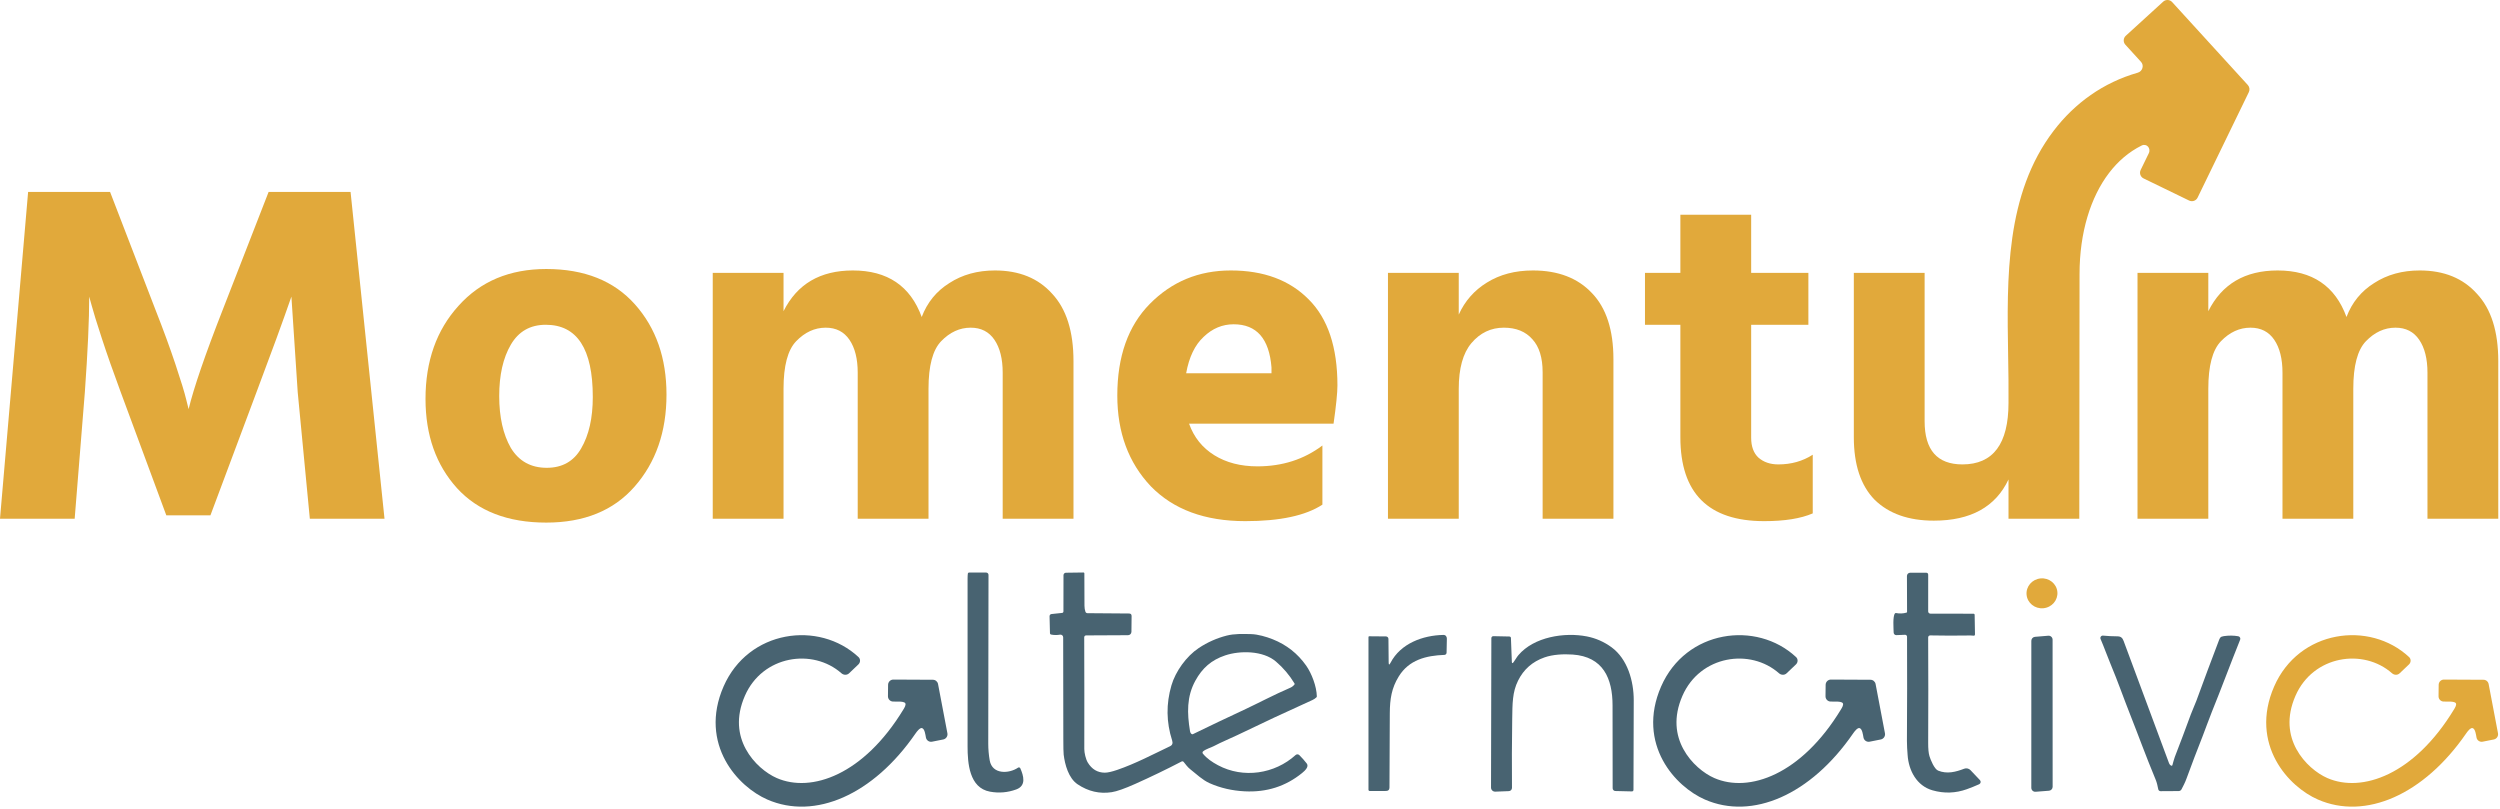
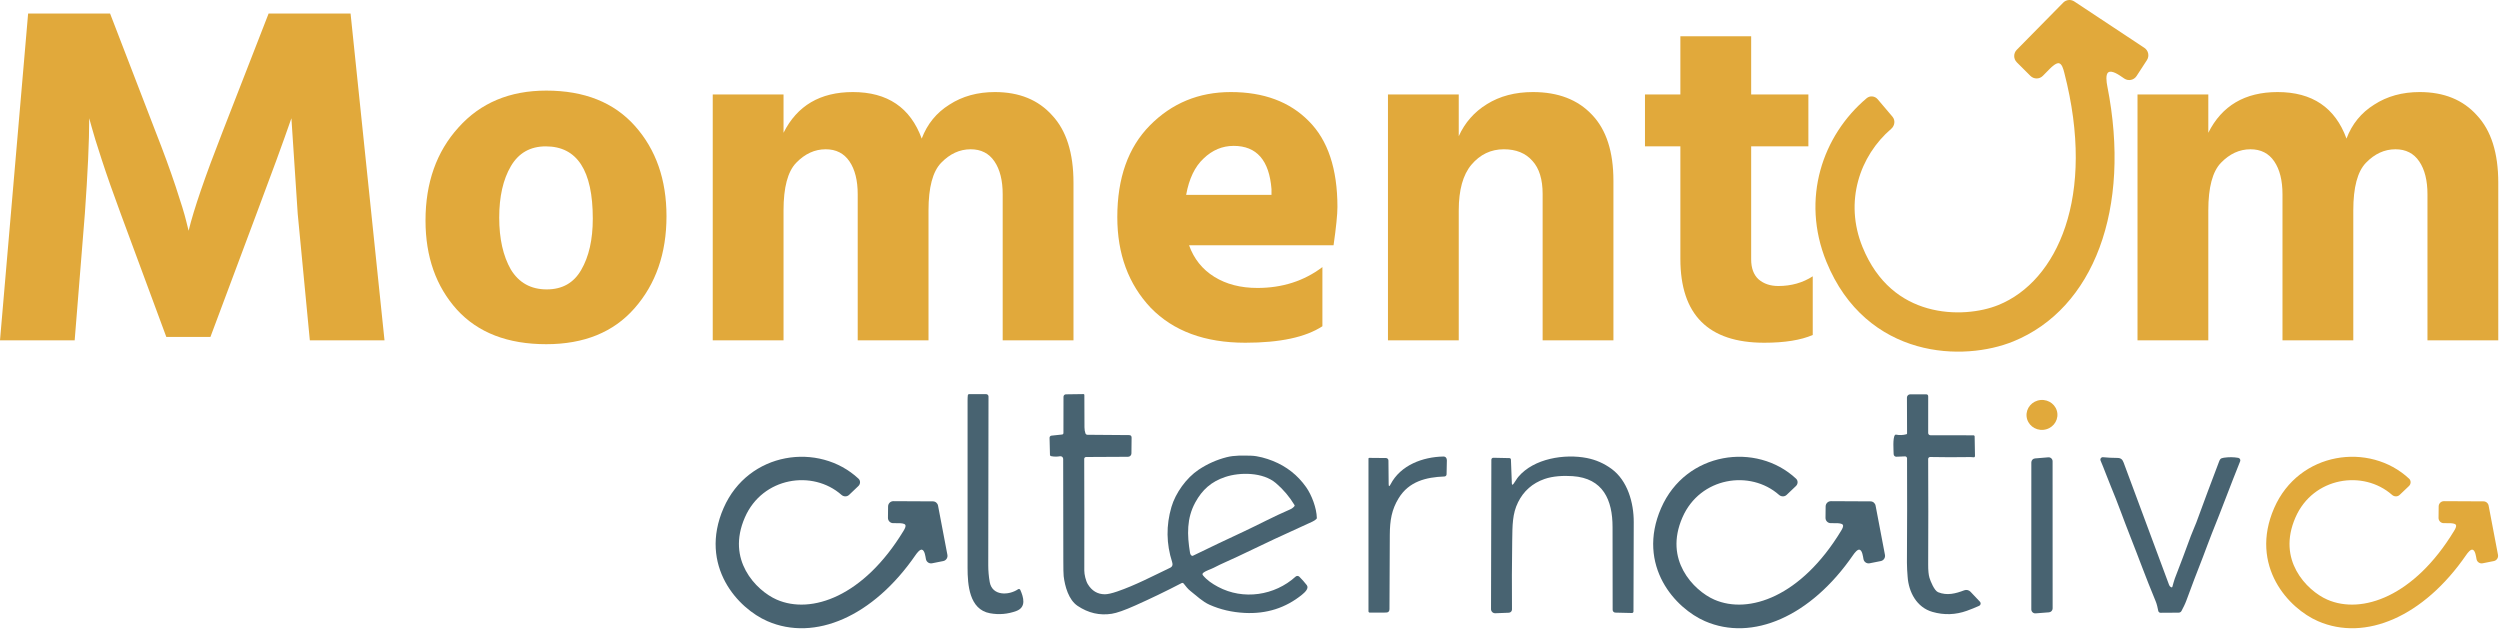
- <svg xmlns="http://www.w3.org/2000/svg" width="1185" height="383" viewBox="0 0 1185 383" fill="none">
-   <path d="M469.267 375.25C459.36 373.46 458.643 361.586 458.631 353.788C458.584 327.274 458.584 300.76 458.631 274.246C458.635 273.247 458.678 272.449 458.761 271.852C458.777 271.725 458.84 271.608 458.937 271.523C459.034 271.438 459.159 271.39 459.289 271.39H467.43C467.577 271.389 467.722 271.418 467.858 271.474C467.994 271.53 468.118 271.612 468.222 271.716C468.326 271.82 468.408 271.944 468.465 272.08C468.521 272.216 468.55 272.362 468.55 272.51C468.495 299.273 468.455 325.923 468.432 352.461C468.432 355.143 468.663 357.803 469.125 360.442C470.304 367.144 478.22 366.824 482.563 363.867C482.65 363.808 482.749 363.769 482.853 363.753C482.956 363.736 483.063 363.743 483.164 363.773C483.265 363.802 483.359 363.853 483.438 363.923C483.518 363.992 483.581 364.078 483.624 364.175C485.171 367.695 486.575 372.399 481.698 374.189C477.673 375.666 473.529 376.02 469.267 375.25Z" fill="#486371" />
-   <path d="M570.276 356.134C570.196 356.2 570.13 356.281 570.082 356.372C570.033 356.463 570.003 356.562 569.993 356.665C569.983 356.767 569.994 356.871 570.024 356.969C570.054 357.067 570.104 357.158 570.17 357.236C572.113 359.589 574.543 361.218 577.321 362.711C589.32 369.134 604.199 366.871 614.112 357.888C614.357 357.666 614.677 357.547 615.006 357.553C615.336 357.56 615.65 357.692 615.884 357.924C617.124 359.156 618.293 360.476 619.391 361.882C620.571 363.399 618.609 365.265 617.163 366.438C609.409 372.735 600.351 375.619 589.99 375.089C584.005 374.785 578.463 373.501 573.363 371.238C569.986 369.739 567.213 367.007 564.227 364.661C562.929 363.648 562.064 362.397 561.051 361.159C560.937 361.017 560.777 360.92 560.599 360.883C560.421 360.846 560.235 360.873 560.073 360.957C552.86 364.71 545.534 368.248 538.096 371.57C533.071 373.813 529.36 375.121 526.962 375.492C521.214 376.385 515.816 375.135 510.768 371.742C506.502 368.874 504.748 362.433 504.179 357.657C504.069 356.721 504.013 354.143 504.013 349.924C504.021 333.938 503.999 317.991 503.948 302.083C503.947 301.897 503.906 301.713 503.827 301.545C503.747 301.376 503.632 301.227 503.489 301.107C503.346 300.987 503.178 300.9 502.997 300.852C502.816 300.804 502.627 300.795 502.443 300.827C501.029 301.08 499.623 301.064 498.224 300.78C498.074 300.748 497.939 300.667 497.842 300.549C497.744 300.432 497.689 300.286 497.685 300.134L497.489 292.081C497.484 291.83 497.573 291.585 497.739 291.395C497.906 291.205 498.138 291.084 498.39 291.056L503.45 290.523C503.618 290.505 503.774 290.426 503.887 290.299C504.001 290.172 504.065 290.007 504.067 289.836L504.096 272.634C504.098 272.329 504.219 272.036 504.434 271.819C504.649 271.602 504.94 271.478 505.246 271.473L513.553 271.36C513.609 271.36 513.665 271.37 513.717 271.391C513.769 271.411 513.816 271.442 513.856 271.481C513.897 271.52 513.929 271.567 513.951 271.618C513.973 271.67 513.985 271.725 513.986 271.781C513.989 276.881 514.007 281.998 514.039 287.134C514.047 288.208 514.201 289.158 514.501 289.984C514.57 290.177 514.697 290.344 514.865 290.463C515.032 290.582 515.232 290.646 515.437 290.647L535.18 290.801C535.986 290.809 536.385 291.214 536.377 292.016L536.3 299.482C536.296 299.907 536.124 300.313 535.822 300.612C535.521 300.912 535.114 301.08 534.689 301.082L514.791 301.183C514.677 301.183 514.563 301.205 514.457 301.249C514.351 301.294 514.254 301.358 514.173 301.44C514.092 301.521 514.028 301.618 513.985 301.724C513.942 301.831 513.92 301.945 513.92 302.06C513.98 319.816 513.991 337.473 513.956 355.032C513.956 356.857 514.649 359.849 515.597 361.426C517.529 364.621 520.219 366.229 523.668 366.249C525.003 366.253 526.962 365.814 529.545 364.933C538.191 361.971 546.368 357.633 554.616 353.705C555.771 353.154 555.984 352.206 555.593 350.985C552.808 342.326 552.698 333.622 555.261 324.872C557.187 318.301 562.301 311.09 568.22 307.161C572.321 304.44 576.731 302.476 581.451 301.272C585.119 300.335 589.131 300.478 593 300.566C596.229 300.643 600.247 301.817 603.274 303.019C609.812 305.623 615.09 309.774 619.107 315.475C621.75 319.225 624.072 325.382 624.179 330.057C624.181 330.15 624.163 330.242 624.128 330.328C624.092 330.414 624.039 330.491 623.972 330.555C623.411 331.08 622.783 331.501 622.087 331.817C610.118 337.213 598.224 342.769 586.405 348.485C583.306 349.99 578.957 351.744 575.342 353.663C573.938 354.41 571.728 354.967 570.276 356.134ZM604.762 313.549C598.635 308.329 587.738 308.317 580.752 310.651C574.175 312.85 569.879 316.666 566.579 322.692C562.461 330.217 562.662 338.074 564.061 346.535C564.175 347.23 564.448 347.704 564.878 347.957C565.068 348.072 565.261 348.08 565.459 347.981C573.427 344.098 581.43 340.286 589.468 336.545C595.915 333.541 604.033 329.233 611.546 326.01C612.34 325.67 613.014 325.159 613.567 324.475C613.693 324.317 613.705 324.149 613.602 323.971C611.212 320.005 608.266 316.531 604.762 313.549Z" fill="#486371" />
-   <path d="M912.945 271.467C913.628 271.467 913.968 271.807 913.964 272.486L913.958 289.812C913.958 290.091 914.069 290.36 914.267 290.557C914.465 290.755 914.733 290.866 915.013 290.866L935.443 290.902C935.585 290.903 935.72 290.96 935.821 291.059C935.921 291.159 935.979 291.294 935.982 291.435L936.142 300.619C936.15 301.161 935.887 301.392 935.354 301.313C934.86 301.238 934.248 301.206 933.517 301.218C927.201 301.321 920.995 301.309 914.9 301.182C914.776 301.18 914.652 301.203 914.537 301.249C914.422 301.295 914.317 301.363 914.228 301.451C914.14 301.538 914.07 301.642 914.023 301.757C913.975 301.871 913.951 301.994 913.952 302.119C914.039 318.816 914.041 335.478 913.958 352.105C913.942 354.913 914.141 357.007 914.556 358.386C915.042 360.021 916.843 364.542 918.674 365.277C922.923 366.989 926.982 365.923 931.041 364.37C931.548 364.178 932.101 364.139 932.63 364.261C933.159 364.382 933.641 364.657 934.015 365.052L938.501 369.786C938.634 369.927 938.732 370.098 938.785 370.284C938.839 370.47 938.848 370.667 938.81 370.857C938.772 371.047 938.69 371.226 938.569 371.378C938.448 371.529 938.292 371.65 938.115 371.729C936.219 372.579 934.276 373.363 932.285 374.082C926.928 376.006 921.499 376.181 915.996 374.609C908.518 372.476 904.708 365.241 904.211 357.894C904.057 355.69 903.867 353.444 903.885 351.234C903.991 334.738 904.009 318.259 903.938 301.799C903.937 301.675 903.912 301.553 903.863 301.439C903.814 301.326 903.742 301.223 903.652 301.138C903.563 301.053 903.457 300.986 903.341 300.943C903.225 300.9 903.102 300.881 902.978 300.886L898.878 301.052C898.713 301.059 898.548 301.033 898.394 300.976C898.239 300.918 898.098 300.83 897.978 300.717C897.858 300.603 897.762 300.467 897.696 300.316C897.63 300.165 897.594 300.002 897.592 299.837C897.562 297.935 897.077 292.188 898.202 290.772C898.337 290.606 898.51 290.542 898.724 290.582C900.387 290.902 902.03 290.841 903.654 290.398C903.855 290.343 903.954 290.211 903.95 290.001L903.891 273.013C903.891 272.605 904.052 272.213 904.34 271.924C904.628 271.635 905.018 271.473 905.425 271.473L912.945 271.467Z" fill="#486371" />
-   <path d="M968.552 288.306C972.583 287.932 975.557 284.464 975.195 280.561C974.832 276.657 971.271 273.796 967.241 274.17C963.21 274.544 960.236 278.011 960.598 281.915C960.96 285.819 964.521 288.68 968.552 288.306Z" fill="#E1A93B" />
-   <path d="M659.097 314.189C663.861 304.998 674.438 301.129 684.191 300.957C685.21 300.94 685.838 301.722 685.814 302.753C685.767 304.921 685.722 307.132 685.678 309.383C685.674 309.654 685.566 309.912 685.376 310.105C685.186 310.298 684.93 310.411 684.659 310.42C676.008 310.734 667.867 312.731 662.99 320.665C659.648 326.104 658.807 331.194 658.765 338.091C658.694 349.835 658.643 361.564 658.611 373.276C658.611 374.366 658.066 374.913 656.976 374.917L649.273 374.941C649.109 374.941 648.953 374.877 648.837 374.762C648.722 374.648 648.657 374.493 648.657 374.331V301.965C648.657 301.716 648.781 301.593 649.03 301.597L656.952 301.668C657.261 301.671 657.556 301.795 657.774 302.014C657.992 302.232 658.116 302.527 658.119 302.836L658.226 313.975C658.238 315.216 658.528 315.287 659.097 314.189Z" fill="#486371" />
-   <path d="M717.42 313.887C718.208 312.862 718.89 311.516 719.713 310.551C727.114 301.84 741.619 299.607 752.166 301.663C756.433 302.5 760.337 304.216 763.881 306.812C771.453 312.37 774.416 322.828 774.392 332.018C774.353 346.196 774.311 360.325 774.268 374.408C774.268 374.504 774.249 374.6 774.211 374.689C774.174 374.778 774.119 374.858 774.05 374.926C773.981 374.993 773.899 375.046 773.809 375.081C773.72 375.116 773.624 375.133 773.527 375.131L765.676 374.941C765.335 374.934 765.01 374.793 764.771 374.55C764.532 374.306 764.398 373.979 764.396 373.638C764.353 360.404 764.337 347.321 764.349 334.388C764.361 321.601 759.899 311.232 745.394 310.254C741.086 309.964 736.109 310.201 732.08 311.611C726.375 313.614 722.202 317.288 719.559 322.632C716.851 328.101 716.899 333.428 716.786 340.965C716.624 351.832 716.589 362.658 716.68 373.442C716.683 373.843 716.529 374.229 716.252 374.519C715.974 374.809 715.594 374.979 715.192 374.995L708.757 375.243C708.496 375.253 708.235 375.21 707.99 375.116C707.746 375.023 707.523 374.881 707.335 374.7C707.147 374.518 706.997 374.301 706.895 374.06C706.794 373.82 706.742 373.561 706.743 373.3L706.903 302.463C706.903 302.34 706.927 302.22 706.974 302.107C707.022 301.994 707.091 301.892 707.178 301.807C707.265 301.721 707.369 301.654 707.482 301.609C707.596 301.564 707.717 301.542 707.839 301.544L715.477 301.704C715.661 301.709 715.837 301.783 715.968 301.913C716.099 302.043 716.176 302.219 716.182 302.403L716.608 313.632C716.64 314.469 716.911 314.554 717.42 313.887Z" fill="#486371" />
-   <path d="M1029.72 362.652C1030.13 361.354 1030.38 360.015 1030.85 358.824C1033.46 352.105 1036 345.356 1038.47 338.577C1039.26 336.403 1040.35 334.181 1041.08 332.178C1044.54 322.693 1048.08 313.235 1051.67 303.801C1052.23 302.338 1052.35 301.781 1054.08 301.526C1056.45 301.178 1058.73 301.196 1060.92 301.579C1061.1 301.61 1061.27 301.681 1061.41 301.785C1061.56 301.889 1061.68 302.024 1061.77 302.181C1061.85 302.338 1061.91 302.512 1061.92 302.691C1061.93 302.87 1061.9 303.049 1061.83 303.215C1057.25 314.562 1053.04 326.051 1048.43 337.398C1046.89 341.167 1045.48 345.338 1044.11 348.787C1041.43 355.573 1038.84 362.391 1036.33 369.241C1035.69 370.989 1034.86 372.565 1034.04 374.135C1033.91 374.384 1033.72 374.592 1033.48 374.739C1033.24 374.885 1032.96 374.963 1032.68 374.965L1024.11 375.018C1023.85 375.019 1023.61 374.932 1023.41 374.771C1023.21 374.61 1023.07 374.386 1023.02 374.135C1022.7 372.577 1022.4 371.042 1021.78 369.549C1016.83 357.627 1013.72 348.852 1009.83 339.051C1006.58 330.874 1003.85 322.958 1000.52 315.036C998.921 311.25 997.416 306.936 995.668 302.871C995.59 302.689 995.561 302.489 995.583 302.292C995.606 302.095 995.679 301.907 995.797 301.746C995.914 301.586 996.071 301.459 996.252 301.378C996.433 301.297 996.632 301.264 996.83 301.283C999.042 301.5 1001.32 301.613 1003.65 301.621C1005.3 301.627 1006.06 302.373 1006.59 303.807C1013.76 323.073 1020.92 342.342 1028.07 361.615C1028.31 362.275 1028.67 362.707 1029.15 362.913C1029.44 363.031 1029.63 362.944 1029.72 362.652Z" fill="#486371" />
-   <path d="M972.927 303.203L972.951 372.933C972.951 373.405 972.772 373.86 972.452 374.208C972.131 374.555 971.691 374.768 971.22 374.805L964.868 375.297C964.61 375.317 964.35 375.284 964.105 375.199C963.86 375.115 963.636 374.98 963.445 374.804C963.255 374.628 963.103 374.415 962.999 374.178C962.896 373.94 962.842 373.684 962.842 373.425L962.854 303.731C962.854 303.259 963.031 302.805 963.35 302.458C963.67 302.111 964.108 301.897 964.578 301.858L970.894 301.331C971.153 301.31 971.414 301.342 971.659 301.427C971.905 301.511 972.13 301.646 972.321 301.822C972.512 301.998 972.665 302.211 972.769 302.449C972.873 302.687 972.927 302.944 972.927 303.203Z" fill="#486371" />
-   <path d="M1155.93 324.6C1155.94 323.22 1157.07 322.107 1158.44 322.114L1177.19 322.209C1178.37 322.215 1179.38 323.058 1179.61 324.224L1184.05 347.574C1184.3 348.927 1183.42 350.242 1182.07 350.509L1176.77 351.561C1175.42 351.828 1174.12 350.947 1173.87 349.593C1173.64 348.387 1173.31 345.403 1171.97 345.112C1170.99 344.898 1169.63 346.664 1168.97 347.627C1148.87 376.828 1121.16 388.795 1098.7 378.984C1091.78 375.961 1083.72 369.548 1078.78 360.421C1073.7 351.056 1072.02 338.97 1077.95 325.383C1089.67 298.554 1123.14 293.962 1141.91 311.457C1142.91 312.392 1142.86 313.981 1141.86 314.933L1137.43 319.147C1136.43 320.099 1134.87 320.049 1133.84 319.14C1120.19 307.08 1096.41 310.68 1088.06 329.798C1083.58 340.048 1084.94 348.528 1088.48 355.062C1092.15 361.834 1098.25 366.651 1103.15 368.791C1119.55 375.955 1144.38 367.282 1163.21 336.238C1163.74 335.37 1164.54 334.042 1164.06 333.307C1163.64 332.666 1162.03 332.557 1161.14 332.553L1158.32 332.538C1156.95 332.532 1155.85 331.407 1155.87 330.027L1155.93 324.6Z" fill="#E1A93B" />
-   <path d="M865.352 324.6C865.367 323.22 866.492 322.107 867.864 322.114L886.616 322.209C887.798 322.215 888.807 323.058 889.029 324.224L893.47 347.574C893.728 348.927 892.844 350.242 891.496 350.509L886.196 351.561C884.848 351.828 883.547 350.947 883.289 349.593C883.06 348.387 882.736 345.403 881.397 345.112C880.418 344.898 879.052 346.664 878.389 347.627C858.298 376.828 830.583 388.795 808.123 378.984C801.203 375.961 793.142 369.548 788.199 360.421C783.128 351.056 781.439 338.97 787.374 325.383C799.094 298.554 832.559 293.962 851.332 311.457C852.336 312.392 852.282 313.981 851.283 314.933L846.857 319.147C845.858 320.099 844.291 320.049 843.263 319.14C829.618 307.08 805.833 310.68 797.482 329.798C793.005 340.048 794.368 348.528 797.906 355.062C801.573 361.834 807.678 366.651 812.576 368.791C828.976 375.955 853.8 367.282 872.636 336.238C873.163 335.37 873.967 334.042 873.485 333.307C873.064 332.666 871.45 332.557 870.568 332.553L867.748 332.538C866.376 332.532 865.276 331.407 865.291 330.027L865.352 324.6Z" fill="#486371" />
-   <path d="M420.951 324.6C420.967 323.22 422.092 322.107 423.464 322.114L442.216 322.209C443.397 322.215 444.406 323.058 444.628 324.224L449.07 347.574C449.327 348.927 448.443 350.242 447.096 350.509L441.795 351.561C440.448 351.828 439.146 350.947 438.889 349.593C438.659 348.387 438.336 345.403 436.996 345.112C436.018 344.898 434.652 346.664 433.989 347.627C413.897 376.828 386.182 388.795 363.723 378.984C356.803 375.961 348.741 369.548 343.799 360.421C338.727 351.056 337.039 338.97 342.974 325.383C354.694 298.554 388.159 293.962 406.932 311.457C407.935 312.392 407.882 313.981 406.882 314.933L402.457 319.147C401.458 320.099 399.89 320.049 398.863 319.14C385.217 307.08 361.433 310.68 353.081 329.798C348.604 340.048 349.968 348.528 353.506 355.062C357.173 361.834 363.277 366.651 368.176 368.791C384.576 375.955 409.399 367.282 428.236 336.238C428.763 335.37 429.567 334.042 429.085 333.307C428.663 332.666 427.049 332.557 426.168 332.553L423.347 332.538C421.975 332.532 420.875 331.407 420.891 330.027L420.951 324.6Z" fill="#486371" />
-   <path d="M0 245.871L13.33 90.967H52.171L73.775 147.045C77.452 156.391 80.593 164.972 83.198 172.786C85.803 180.6 87.488 186.116 88.254 189.333L89.403 193.93C91.855 183.817 97.217 168.189 105.491 147.045L127.325 90.967H166.166L182.254 245.871H146.86L141.115 185.886L138.127 140.61C134.143 152.101 128.627 167.193 121.579 185.886L99.746 244.262H78.831L57.227 185.886C53.703 176.386 50.715 167.883 48.264 160.375C45.812 152.867 44.204 147.658 43.438 144.747L42.288 140.61C42.288 151.488 41.599 166.58 40.22 185.886L35.394 245.871H0Z" fill="#E1A93B" />
-   <path d="M258.92 247.71C240.687 247.71 226.59 242.27 216.631 231.392C206.672 220.36 201.692 206.264 201.692 189.104C201.692 171.177 206.902 156.468 217.321 144.976C227.74 133.332 241.606 127.509 258.92 127.509C276.999 127.509 291.019 133.102 300.978 144.287C310.937 155.472 315.917 169.721 315.917 187.035C315.917 204.655 310.861 219.211 300.748 230.702C290.789 242.041 276.846 247.71 258.92 247.71ZM258.69 153.94C251.335 153.94 245.819 157.081 242.142 163.363C238.465 169.645 236.626 177.765 236.626 187.725C236.626 197.684 238.465 205.881 242.142 212.316C245.973 218.598 251.642 221.739 259.149 221.739C266.504 221.739 271.943 218.675 275.467 212.546C279.144 206.264 280.983 198.143 280.983 188.184C280.983 165.355 273.552 153.94 258.69 153.94Z" fill="#E1A93B" />
-   <path d="M371.394 129.348V147.505C377.829 134.634 388.784 128.199 404.259 128.199C420.654 128.199 431.532 135.553 436.895 150.263C439.499 143.368 443.866 138.005 449.995 134.175C456.124 130.191 463.325 128.199 471.599 128.199C483.09 128.199 492.13 131.876 498.719 139.231C505.46 146.432 508.831 157.081 508.831 171.177V245.871H475.276V176.693C475.276 170.104 473.974 164.895 471.369 161.064C468.764 157.234 465.01 155.319 460.107 155.319C454.898 155.319 450.225 157.464 446.088 161.754C442.104 165.891 440.112 173.399 440.112 184.277V245.871H406.557V176.693C406.557 170.104 405.255 164.895 402.65 161.064C400.046 157.234 396.292 155.319 391.389 155.319C386.179 155.319 381.506 157.464 377.369 161.754C373.385 165.891 371.394 173.399 371.394 184.277V245.871H337.839V129.348H371.394Z" fill="#E1A93B" />
-   <path d="M602.687 176.923V174.165C601.615 160.528 595.639 153.71 584.761 153.71C579.398 153.71 574.648 155.702 570.511 159.685C566.374 163.516 563.616 169.262 562.237 176.923H602.687ZM626.819 211.167V239.206C618.852 244.416 606.671 247.02 590.276 247.02C571.124 247.02 556.185 241.504 545.46 230.473C534.888 219.288 529.602 204.962 529.602 187.495C529.602 168.955 534.735 154.476 545 144.057C555.419 133.485 568.213 128.199 583.382 128.199C599.01 128.199 611.344 132.796 620.384 141.989C629.424 151.029 633.944 164.588 633.944 182.668C633.944 186.192 633.331 192.244 632.105 200.825H563.616C565.915 207.26 569.898 212.24 575.567 215.764C581.237 219.288 588.055 221.05 596.022 221.05C607.82 221.05 618.086 217.755 626.819 211.167Z" fill="#E1A93B" />
-   <path d="M691.448 129.348V149.113C694.359 142.678 698.802 137.622 704.778 133.945C710.906 130.114 718.184 128.199 726.611 128.199C738.562 128.199 747.909 131.8 754.65 139.001C761.392 146.049 764.763 156.468 764.763 170.258V245.871H731.208V176.463C731.208 169.568 729.599 164.359 726.381 160.835C723.164 157.157 718.644 155.319 712.822 155.319C706.693 155.319 701.56 157.77 697.423 162.673C693.439 167.423 691.448 174.624 691.448 184.277V245.871H657.893V129.348H691.448Z" fill="#E1A93B" />
-   <path d="M830.052 153.94V207.49C830.052 211.627 831.201 214.768 833.5 216.913C835.951 219.058 839.092 220.13 842.922 220.13C849.051 220.13 854.49 218.598 859.24 215.534V243.343C853.571 245.795 845.91 247.02 836.257 247.02C809.751 247.02 796.497 233.767 796.497 207.26V153.94H779.72V129.348H796.497V101.769H830.052V129.348H857.172V153.94H830.052Z" fill="#E1A93B" />
-   <path d="M1046.74 129.348V147.505C1053.17 134.634 1064.13 128.199 1079.6 128.199C1096 128.199 1106.88 135.553 1112.24 150.263C1114.84 143.368 1119.21 138.005 1125.34 134.175C1131.47 130.191 1138.67 128.199 1146.94 128.199C1158.44 128.199 1167.48 131.876 1174.06 139.231C1180.81 146.432 1184.18 157.081 1184.18 171.177V245.871H1150.62V176.693C1150.62 170.104 1149.32 164.895 1146.71 161.064C1144.11 157.234 1140.36 155.319 1135.45 155.319C1130.24 155.319 1125.57 157.464 1121.43 161.754C1117.45 165.891 1115.46 173.399 1115.46 184.277V245.871H1081.9V176.693C1081.9 170.104 1080.6 164.895 1078 161.064C1075.39 157.234 1071.64 155.319 1066.73 155.319C1061.52 155.319 1056.85 157.464 1052.71 161.754C1048.73 165.891 1046.74 173.399 1046.74 184.277V245.871H1013.18V129.348H1046.74Z" fill="#E1A93B" />
-   <path d="M1018.53 72.636C1019.67 70.277 1017.49 67.814 1015.14 68.982C1009.02 72.026 1003.89 76.472 999.671 82.003C991.002 93.369 985.706 110.099 985.706 129.871C985.706 149.643 985.587 245.871 985.587 245.871H952.032V227.255C945.903 240.278 934.105 246.79 916.638 246.79C904.687 246.79 895.341 243.496 888.599 236.908C882.011 230.166 878.716 220.283 878.716 207.26V129.348H912.271V199.675C912.271 213.312 918.247 220.13 930.198 220.13C944.754 220.13 952.032 210.401 952.032 190.942C952.111 183.67 951.985 176.182 951.857 168.585C951.234 131.576 950.567 91.966 973.433 61.989C983.458 48.846 996.96 39.122 1013.3 34.455C1015.53 33.819 1016.41 31.041 1014.85 29.33L1007.43 21.197C1006.31 19.973 1006.4 18.075 1007.62 16.958L1025.35 0.784C1026.58 -0.333 1028.48 -0.246 1029.59 0.978L1065.48 40.313C1066.3 41.221 1066.49 42.541 1065.96 43.646L1041.66 93.674C1040.93 95.164 1039.14 95.785 1037.65 95.062L1016.06 84.576C1014.57 83.852 1013.95 82.057 1014.67 80.567L1018.53 72.636Z" fill="#E1A93B" />
+ <svg xmlns="http://www.w3.org/2000/svg" width="1185" height="298" viewBox="0 0 1185 298" fill="none">
+   <path d="M469.267 290.686C459.36 288.897 458.643 277.022 458.631 269.224C458.584 242.711 458.584 216.197 458.631 189.683C458.635 188.683 458.678 187.885 458.761 187.289C458.777 187.161 458.84 187.044 458.937 186.959C459.034 186.874 459.159 186.827 459.289 186.827H467.43C467.577 186.826 467.722 186.854 467.858 186.91C467.994 186.966 468.118 187.049 468.222 187.153C468.326 187.257 468.408 187.38 468.465 187.517C468.521 187.653 468.55 187.799 468.55 187.947C468.495 214.709 468.455 241.36 468.432 267.897C468.432 270.579 468.663 273.24 469.125 275.879C470.304 282.58 478.22 282.26 482.563 279.303C482.65 279.245 482.749 279.206 482.853 279.189C482.956 279.173 483.063 279.18 483.164 279.209C483.265 279.238 483.359 279.29 483.438 279.359C483.518 279.429 483.581 279.515 483.624 279.612C485.171 283.131 486.575 287.836 481.698 289.625C477.673 291.103 473.529 291.456 469.267 290.686Z" fill="#486371" />
+   <path d="M570.276 271.571C570.196 271.636 570.13 271.717 570.082 271.808C570.033 271.899 570.003 271.999 569.993 272.101C569.983 272.204 569.994 272.307 570.024 272.405C570.054 272.503 570.104 272.594 570.17 272.673C572.113 275.025 574.543 276.655 577.321 278.148C589.32 284.571 604.199 282.307 614.112 273.325C614.357 273.103 614.677 272.983 615.006 272.99C615.336 272.996 615.65 273.129 615.884 273.36C617.124 274.593 618.293 275.912 619.391 277.318C620.571 278.835 618.609 280.702 617.163 281.875C609.409 288.172 600.351 291.055 589.99 290.526C584.005 290.222 578.463 288.938 573.363 286.674C569.986 285.175 567.213 282.444 564.227 280.097C562.929 279.084 562.064 277.834 561.051 276.595C560.937 276.454 560.777 276.356 560.599 276.32C560.421 276.283 560.235 276.309 560.073 276.394C552.86 280.147 545.534 283.684 538.096 287.006C533.071 289.25 529.36 290.558 526.962 290.929C521.214 291.822 515.816 290.571 510.768 287.178C506.502 284.31 504.748 277.869 504.179 273.094C504.069 272.157 504.013 269.58 504.013 265.361C504.021 249.374 503.999 233.427 503.948 217.52C503.947 217.334 503.906 217.15 503.827 216.981C503.747 216.812 503.632 216.663 503.489 216.544C503.346 216.424 503.178 216.337 502.997 216.289C502.816 216.24 502.627 216.232 502.443 216.264C501.029 216.516 499.623 216.501 498.224 216.216C498.074 216.184 497.939 216.103 497.842 215.986C497.744 215.869 497.689 215.722 497.685 215.57L497.489 207.518C497.484 207.266 497.573 207.021 497.739 206.831C497.906 206.642 498.138 206.521 498.39 206.493L503.45 205.959C503.618 205.942 503.774 205.862 503.887 205.735C504.001 205.609 504.065 205.444 504.067 205.272L504.096 188.071C504.098 187.765 504.219 187.473 504.434 187.255C504.649 187.038 504.94 186.914 505.246 186.909L513.553 186.797C513.609 186.796 513.665 186.806 513.717 186.827C513.769 186.848 513.816 186.879 513.856 186.918C513.897 186.957 513.929 187.003 513.951 187.055C513.973 187.106 513.985 187.162 513.986 187.218C513.989 192.317 514.007 197.435 514.039 202.57C514.047 203.645 514.201 204.595 514.501 205.42C514.57 205.613 514.697 205.781 514.865 205.899C515.032 206.018 515.232 206.083 515.437 206.084L535.18 206.238C535.986 206.246 536.385 206.651 536.377 207.453L536.3 214.919C536.296 215.343 536.124 215.749 535.822 216.049C535.521 216.348 535.114 216.517 534.689 216.518L514.791 216.619C514.677 216.619 514.563 216.642 514.457 216.686C514.351 216.73 514.254 216.795 514.173 216.876C514.092 216.958 514.028 217.055 513.985 217.161C513.942 217.267 513.92 217.381 513.92 217.496C513.98 235.252 513.991 252.91 513.956 270.469C513.956 272.294 514.649 275.286 515.597 276.862C517.529 280.058 520.219 281.666 523.668 281.685C525.003 281.689 526.962 281.251 529.545 280.37C538.191 277.407 546.368 273.07 554.616 269.141C555.771 268.59 555.984 267.642 555.593 266.422C552.808 257.763 552.698 249.058 555.261 240.309C557.187 233.737 562.301 226.526 568.22 222.598C572.321 219.876 576.731 217.913 581.451 216.708C585.119 215.772 589.131 215.914 593 216.003C596.229 216.08 600.247 217.253 603.274 218.456C609.812 221.059 615.09 225.211 619.107 230.911C621.75 234.662 624.072 240.818 624.179 245.493C624.181 245.586 624.163 245.679 624.128 245.765C624.092 245.85 624.039 245.927 623.972 245.991C623.411 246.516 622.783 246.937 622.087 247.253C610.118 252.649 598.224 258.205 586.405 263.921C583.306 265.426 578.957 267.18 575.342 269.1C573.938 269.846 571.728 270.403 570.276 271.571ZM604.762 228.985C598.635 223.765 587.738 223.753 580.752 226.088C574.175 228.286 569.879 232.102 566.579 238.128C562.461 245.653 562.662 253.51 564.061 261.972C564.175 262.667 564.448 263.141 564.878 263.394C565.068 263.508 565.261 263.516 565.459 263.417C573.427 259.534 581.43 255.722 589.468 251.982C595.915 248.977 604.033 244.67 611.546 241.446C612.34 241.107 613.014 240.595 613.567 239.912C613.693 239.754 613.705 239.586 613.602 239.408C611.212 235.442 608.266 231.968 604.762 228.985Z" fill="#486371" />
+   <path d="M912.945 186.903C913.628 186.903 913.968 187.243 913.964 187.922L913.958 205.248C913.958 205.528 914.069 205.796 914.267 205.994C914.465 206.192 914.733 206.303 915.013 206.303L935.443 206.338C935.585 206.34 935.72 206.396 935.821 206.496C935.921 206.595 935.979 206.73 935.982 206.872L936.142 216.056C936.15 216.597 935.888 216.828 935.354 216.749C934.86 216.674 934.248 216.643 933.517 216.654C927.201 216.757 920.995 216.745 914.9 216.619C914.776 216.617 914.652 216.639 914.537 216.685C914.422 216.731 914.317 216.8 914.229 216.887C914.14 216.974 914.07 217.078 914.023 217.193C913.975 217.308 913.951 217.431 913.952 217.555C914.039 234.253 914.041 250.915 913.958 267.541C913.942 270.35 914.142 272.443 914.556 273.822C915.042 275.458 916.843 279.979 918.674 280.713C922.923 282.426 926.982 281.359 931.041 279.807C931.548 279.614 932.101 279.576 932.63 279.697C933.159 279.818 933.641 280.094 934.015 280.488L938.501 285.222C938.634 285.363 938.732 285.534 938.786 285.72C938.839 285.907 938.848 286.103 938.81 286.294C938.772 286.484 938.69 286.663 938.569 286.814C938.448 286.966 938.292 287.087 938.115 287.166C936.219 288.015 934.276 288.799 932.285 289.518C926.928 291.442 921.499 291.618 915.996 290.046C908.518 287.913 904.708 280.678 904.211 273.33C904.057 271.126 903.867 268.88 903.885 266.67C903.991 250.174 904.009 233.696 903.938 217.235C903.937 217.111 903.912 216.989 903.863 216.876C903.814 216.762 903.742 216.66 903.652 216.574C903.563 216.489 903.457 216.423 903.341 216.38C903.225 216.336 903.102 216.317 902.978 216.323L898.878 216.489C898.713 216.496 898.549 216.47 898.394 216.412C898.239 216.354 898.098 216.266 897.978 216.153C897.858 216.04 897.762 215.904 897.696 215.753C897.63 215.602 897.594 215.439 897.592 215.274C897.562 213.372 897.077 207.624 898.202 206.208C898.337 206.042 898.511 205.979 898.724 206.018C900.387 206.338 902.03 206.277 903.654 205.835C903.855 205.779 903.954 205.647 903.95 205.438L903.891 188.45C903.891 188.041 904.052 187.649 904.34 187.36C904.628 187.072 905.018 186.909 905.425 186.909L912.945 186.903Z" fill="#486371" />
+   <path d="M968.552 203.743C972.583 203.369 975.557 199.901 975.195 195.997C974.832 192.094 971.271 189.232 967.241 189.606C963.21 189.98 960.236 193.448 960.598 197.351C960.96 201.255 964.521 204.116 968.552 203.743Z" fill="#E1A93B" />
+   <path d="M659.097 229.625C663.861 220.435 674.438 216.566 684.191 216.394C685.21 216.376 685.838 217.158 685.815 218.189C685.767 220.358 685.722 222.568 685.678 224.82C685.674 225.09 685.566 225.349 685.376 225.542C685.186 225.735 684.93 225.848 684.659 225.857C676.008 226.171 667.867 228.167 662.99 236.102C659.648 241.541 658.807 246.631 658.765 253.528C658.694 265.272 658.643 277 658.611 288.713C658.611 289.803 658.066 290.35 656.976 290.354L649.273 290.378C649.11 290.378 648.953 290.313 648.837 290.199C648.722 290.084 648.657 289.929 648.657 289.767V217.401C648.657 217.152 648.781 217.03 649.03 217.034L656.952 217.105C657.261 217.108 657.556 217.232 657.774 217.45C657.992 217.668 658.116 217.964 658.119 218.272L658.226 229.412C658.238 230.652 658.528 230.723 659.097 229.625Z" fill="#486371" />
+   <path d="M717.42 229.323C718.208 228.298 718.89 226.953 719.713 225.987C727.114 217.277 741.619 215.043 752.166 217.099C756.433 217.937 760.338 219.653 763.881 222.248C771.453 227.806 774.416 238.264 774.392 247.455C774.353 261.632 774.311 275.762 774.268 289.845C774.268 289.941 774.249 290.036 774.211 290.125C774.174 290.214 774.119 290.295 774.05 290.362C773.981 290.429 773.899 290.482 773.809 290.518C773.72 290.553 773.624 290.57 773.527 290.567L765.676 290.378C765.335 290.37 765.01 290.23 764.771 289.986C764.532 289.743 764.398 289.415 764.396 289.074C764.353 275.841 764.337 262.758 764.349 249.825C764.361 237.038 759.899 226.669 745.394 225.691C741.086 225.401 736.109 225.638 732.08 227.048C726.375 229.051 722.202 232.724 719.559 238.069C716.851 243.538 716.899 248.865 716.786 256.402C716.624 267.269 716.589 278.095 716.68 288.879C716.683 289.279 716.529 289.665 716.252 289.955C715.974 290.245 715.594 290.416 715.192 290.431L708.757 290.68C708.496 290.69 708.235 290.646 707.99 290.553C707.746 290.459 707.523 290.318 707.335 290.136C707.147 289.955 706.997 289.737 706.895 289.497C706.794 289.256 706.742 288.998 706.743 288.737L706.903 217.899C706.903 217.777 706.927 217.656 706.974 217.543C707.022 217.431 707.091 217.329 707.178 217.243C707.265 217.158 707.369 217.09 707.482 217.045C707.596 217 707.717 216.978 707.839 216.981L715.477 217.141C715.661 217.145 715.837 217.22 715.968 217.35C716.099 217.48 716.176 217.655 716.182 217.84L716.608 229.068C716.64 229.906 716.911 229.991 717.42 229.323Z" fill="#486371" />
+   <path d="M1029.72 278.088C1030.13 276.791 1030.38 275.452 1030.85 274.261C1033.46 267.541 1036 260.792 1038.47 254.014C1039.26 251.839 1040.35 249.617 1041.08 247.614C1044.54 238.13 1048.08 228.671 1051.67 219.238C1052.23 217.774 1052.35 217.217 1054.08 216.963C1056.45 216.615 1058.73 216.633 1060.92 217.016C1061.1 217.047 1061.27 217.117 1061.41 217.221C1061.56 217.325 1061.68 217.461 1061.77 217.617C1061.85 217.774 1061.91 217.948 1061.92 218.127C1061.93 218.306 1061.9 218.485 1061.83 218.651C1057.25 229.998 1053.04 241.488 1048.43 252.835C1046.89 256.603 1045.48 260.775 1044.11 264.223C1041.43 271.01 1038.84 277.828 1036.33 284.677C1035.69 286.425 1034.86 288.001 1034.04 289.572C1033.91 289.82 1033.72 290.029 1033.48 290.175C1033.24 290.321 1032.96 290.4 1032.68 290.401L1024.11 290.455C1023.85 290.456 1023.61 290.369 1023.41 290.208C1023.21 290.047 1023.07 289.822 1023.02 289.572C1022.7 288.013 1022.4 286.479 1021.78 284.985C1016.83 273.064 1013.72 264.288 1009.83 254.488C1006.58 246.311 1003.85 238.395 1000.52 230.472C998.921 226.686 997.416 222.372 995.668 218.308C995.59 218.125 995.561 217.925 995.584 217.728C995.606 217.531 995.68 217.343 995.797 217.183C995.914 217.023 996.071 216.896 996.252 216.814C996.433 216.733 996.632 216.701 996.83 216.72C999.042 216.937 1001.32 217.049 1003.65 217.057C1005.3 217.063 1006.06 217.81 1006.59 219.244C1013.76 238.509 1020.92 257.778 1028.07 277.051C1028.31 277.711 1028.67 278.144 1029.15 278.349C1029.44 278.468 1029.63 278.381 1029.72 278.088Z" fill="#486371" />
+   <path d="M972.927 218.64L972.95 288.369C972.95 288.842 972.772 289.297 972.452 289.644C972.131 289.991 971.691 290.204 971.22 290.242L964.868 290.734C964.61 290.754 964.35 290.721 964.105 290.636C963.86 290.551 963.636 290.417 963.445 290.241C963.255 290.065 963.103 289.851 962.999 289.614C962.895 289.377 962.842 289.12 962.842 288.861L962.854 219.167C962.854 218.696 963.031 218.241 963.35 217.895C963.67 217.548 964.108 217.334 964.578 217.295L970.894 216.768C971.153 216.746 971.414 216.779 971.659 216.863C971.905 216.948 972.13 217.082 972.321 217.258C972.512 217.434 972.665 217.648 972.769 217.886C972.873 218.123 972.927 218.38 972.927 218.64Z" fill="#486371" />
+   <path d="M1155.93 240.037C1155.94 238.657 1157.07 237.544 1158.44 237.551L1177.19 237.646C1178.37 237.652 1179.38 238.494 1179.61 239.66L1184.05 263.01C1184.3 264.364 1183.42 265.678 1182.07 265.946L1176.77 266.997C1175.42 267.265 1174.12 266.384 1173.87 265.03C1173.64 263.823 1173.31 260.84 1171.97 260.548C1170.99 260.335 1169.63 262.1 1168.97 263.064C1148.87 292.264 1121.16 304.231 1098.7 294.42C1091.78 291.398 1083.72 284.985 1078.78 275.858C1073.7 266.492 1072.02 254.406 1077.95 240.82C1089.67 213.99 1123.14 209.398 1141.91 226.894C1142.91 227.829 1142.86 229.418 1141.86 230.369L1137.43 234.584C1136.43 235.535 1134.87 235.485 1133.84 234.577C1120.19 222.516 1096.41 226.117 1088.06 245.235C1083.58 255.484 1084.94 263.965 1088.48 270.498C1092.15 277.27 1098.25 282.088 1103.15 284.227C1119.55 291.392 1144.38 282.718 1163.21 251.675C1163.74 250.806 1164.54 249.478 1164.06 248.744C1163.64 248.102 1162.03 247.994 1161.14 247.989L1158.32 247.975C1156.95 247.968 1155.85 246.844 1155.87 245.464L1155.93 240.037Z" fill="#E1A93B" />
+   <path d="M865.352 240.037C865.367 238.657 866.492 237.544 867.864 237.551L886.616 237.646C887.798 237.652 888.807 238.494 889.028 239.66L893.47 263.01C893.728 264.364 892.844 265.678 891.496 265.946L886.196 266.997C884.848 267.265 883.547 266.384 883.289 265.03C883.06 263.823 882.736 260.84 881.397 260.548C880.418 260.335 879.052 262.1 878.389 263.064C858.298 292.264 830.582 304.231 808.123 294.42C801.203 291.398 793.141 284.985 788.199 275.858C783.128 266.492 781.439 254.406 787.374 240.82C799.094 213.99 832.559 209.398 851.332 226.894C852.335 227.829 852.282 229.418 851.283 230.369L846.857 234.584C845.858 235.535 844.291 235.485 843.263 234.577C829.618 222.516 805.833 226.117 797.482 245.235C793.005 255.484 794.368 263.965 797.906 270.498C801.573 277.27 807.678 282.088 812.576 284.227C828.976 291.392 853.8 282.718 872.636 251.675C873.163 250.806 873.967 249.478 873.485 248.744C873.064 248.102 871.45 247.994 870.568 247.989L867.748 247.975C866.376 247.968 865.276 246.844 865.291 245.464L865.352 240.037Z" fill="#486371" />
+   <path d="M420.951 240.037C420.967 238.657 422.092 237.544 423.464 237.551L442.216 237.646C443.397 237.652 444.406 238.494 444.628 239.66L449.07 263.01C449.327 264.364 448.443 265.678 447.096 265.946L441.795 266.997C440.448 267.265 439.146 266.384 438.889 265.03C438.659 263.823 438.336 260.84 436.996 260.548C436.018 260.335 434.652 262.1 433.989 263.064C413.897 292.264 386.182 304.231 363.723 294.42C356.803 291.398 348.741 284.985 343.799 275.858C338.727 266.492 337.039 254.406 342.974 240.82C354.694 213.99 388.159 209.398 406.932 226.894C407.935 227.829 407.882 229.418 406.882 230.369L402.457 234.584C401.458 235.535 399.89 235.485 398.863 234.577C385.217 222.516 361.433 226.117 353.081 245.235C348.604 255.484 349.968 263.965 353.506 270.498C357.173 277.27 363.277 282.088 368.176 284.227C384.576 291.392 409.399 282.718 428.236 251.675C428.763 250.806 429.567 249.478 429.085 248.744C428.663 248.102 427.049 247.994 426.168 247.989L423.347 247.975C421.975 247.968 420.875 246.844 420.891 245.464L420.951 240.037Z" fill="#486371" />
+   <path d="M0 161.308L13.33 6.403H52.171L73.775 62.481C77.452 71.828 80.593 80.408 83.198 88.222C85.803 96.036 87.488 101.552 88.254 104.77L89.403 109.366C91.855 99.254 97.217 83.626 105.491 62.481L127.325 6.403H166.166L182.254 161.308H146.86L141.115 101.322L138.127 56.046C134.143 67.538 128.627 82.63 121.579 101.322L99.746 159.699H78.831L57.227 101.322C53.703 91.823 50.715 83.319 48.264 75.811C45.812 68.304 44.204 63.094 43.438 60.183L42.288 56.046C42.288 66.925 41.599 82.017 40.22 101.322L35.394 161.308H0Z" fill="#E1A93B" />
+   <path d="M258.92 163.146C240.687 163.146 226.59 157.707 216.631 146.828C206.672 135.797 201.692 121.701 201.692 104.54C201.692 86.613 206.902 71.904 217.321 60.413C227.74 48.768 241.606 42.946 258.92 42.946C276.999 42.946 291.019 48.538 300.978 59.724C310.937 70.909 315.917 85.158 315.917 102.472C315.917 120.092 310.861 134.648 300.748 146.139C290.789 157.477 276.846 163.146 258.92 163.146ZM258.69 69.376C251.335 69.376 245.819 72.517 242.142 78.799C238.465 85.081 236.626 93.202 236.626 103.161C236.626 113.12 238.465 121.318 242.142 127.753C245.973 134.035 251.642 137.176 259.149 137.176C266.504 137.176 271.943 134.111 275.467 127.983C279.144 121.701 280.983 113.58 280.983 103.621C280.983 80.791 273.552 69.376 258.69 69.376Z" fill="#E1A93B" />
+   <path d="M371.394 44.785V62.941C377.829 50.071 388.784 43.636 404.259 43.636C420.654 43.636 431.532 50.99 436.895 65.699C439.499 58.804 443.866 53.441 449.995 49.611C456.124 45.627 463.325 43.636 471.599 43.636C483.09 43.636 492.13 47.313 498.719 54.667C505.46 61.869 508.831 72.517 508.831 86.613V161.308H475.276V92.129C475.276 85.541 473.974 80.331 471.369 76.501C468.764 72.671 465.01 70.755 460.107 70.755C454.898 70.755 450.225 72.9 446.088 77.191C442.104 81.327 440.112 88.835 440.112 99.714V161.308H406.557V92.129C406.557 85.541 405.255 80.331 402.65 76.501C400.046 72.671 396.292 70.755 391.389 70.755C386.179 70.755 381.506 72.9 377.369 77.191C373.385 81.327 371.394 88.835 371.394 99.714V161.308H337.839V44.785H371.394Z" fill="#E1A93B" />
+   <path d="M602.687 92.359V89.601C601.615 75.965 595.639 69.147 584.761 69.147C579.398 69.147 574.648 71.138 570.511 75.122C566.374 78.953 563.616 84.698 562.237 92.359H602.687ZM626.819 126.604V154.643C618.852 159.852 606.671 162.457 590.276 162.457C571.124 162.457 556.185 156.941 545.46 145.909C534.888 134.724 529.602 120.398 529.602 102.931C529.602 84.392 534.735 69.913 545 59.494C555.419 48.922 568.213 43.636 583.382 43.636C599.01 43.636 611.344 48.232 620.384 57.425C629.424 66.465 633.944 80.025 633.944 98.105C633.944 101.629 633.331 107.681 632.105 116.261H563.616C565.915 122.696 569.898 127.676 575.567 131.2C581.237 134.724 588.055 136.486 596.022 136.486C607.82 136.486 618.086 133.192 626.819 126.604Z" fill="#E1A93B" />
+   <path d="M691.448 44.785V64.55C694.359 58.115 698.802 53.059 704.778 49.381C710.906 45.551 718.184 43.636 726.611 43.636C738.562 43.636 747.909 47.236 754.65 54.437C761.392 61.486 764.763 71.904 764.763 85.694V161.308H731.208V91.9C731.208 85.005 729.599 79.795 726.381 76.271C723.164 72.594 718.644 70.755 712.822 70.755C706.693 70.755 701.56 73.207 697.423 78.11C693.439 82.86 691.448 90.061 691.448 99.714V161.308H657.893V44.785H691.448Z" fill="#E1A93B" />
+   <path d="M830.052 69.376V122.926C830.052 127.063 831.201 130.204 833.5 132.349C835.951 134.494 839.092 135.567 842.922 135.567C849.051 135.567 854.49 134.035 859.24 130.97V158.78C853.571 161.231 845.91 162.457 836.257 162.457C809.751 162.457 796.497 149.203 796.497 122.696V69.376H779.72V44.785H796.497V17.205H830.052V44.785H857.172V69.376H830.052Z" fill="#E1A93B" />
+   <path d="M1046.74 44.785V62.941C1053.17 50.071 1064.13 43.636 1079.6 43.636C1096 43.636 1106.88 50.99 1112.24 65.699C1114.84 58.804 1119.21 53.441 1125.34 49.611C1131.47 45.627 1138.67 43.636 1146.94 43.636C1158.44 43.636 1167.48 47.313 1174.06 54.667C1180.81 61.869 1184.18 72.517 1184.18 86.613V161.308H1150.62V92.129C1150.62 85.541 1149.32 80.331 1146.71 76.501C1144.11 72.671 1140.36 70.755 1135.45 70.755C1130.24 70.755 1125.57 72.9 1121.43 77.191C1117.45 81.327 1115.46 88.835 1115.46 99.714V161.308H1081.9V92.129C1081.9 85.541 1080.6 80.331 1078 76.501C1075.39 72.671 1071.64 70.755 1066.73 70.755C1061.52 70.755 1056.85 72.9 1052.71 77.191C1048.73 81.327 1046.74 88.835 1046.74 99.714V161.308H1013.18V44.785H1046.74Z" fill="#E1A93B" />
+   <path d="M955.931 23.623C954.318 25.261 954.338 27.913 955.976 29.546L962.417 35.967C964.055 37.599 966.691 37.595 968.304 35.956L971.62 32.589C972.657 31.536 974.675 29.726 975.938 29.971C977.383 30.251 978.036 32.769 978.462 34.417C993.681 93.334 975.053 133.267 947.272 144.568C938.975 147.943 926.053 149.633 913.638 146.113C901.659 142.716 889.887 134.432 882.825 117.071C874.066 95.54 881.52 73.845 896.444 61.056C898.149 59.594 898.475 57.015 897.022 55.303L890.012 47.043C888.691 45.487 886.377 45.224 884.816 46.539C863.975 64.096 853.52 94.083 865.704 124.035C875.065 147.05 891.544 159.161 908.714 164.03C925.448 168.775 942.574 166.602 954.296 161.834C992.339 146.359 1010.4 99.102 998.859 40.836C998.478 38.913 997.957 35.209 999.357 34.284C1001.04 33.174 1004.29 35.422 1006.22 36.758C1006.49 36.946 1006.74 37.116 1006.95 37.256C1008.88 38.53 1011.45 37.999 1012.71 36.069L1017.65 28.479C1018.9 26.549 1018.36 23.951 1016.43 22.676L983.219 0.693C981.56 -0.404 979.369 -0.179 977.98 1.232L955.931 23.623Z" fill="#E1A93B" />
</svg>
